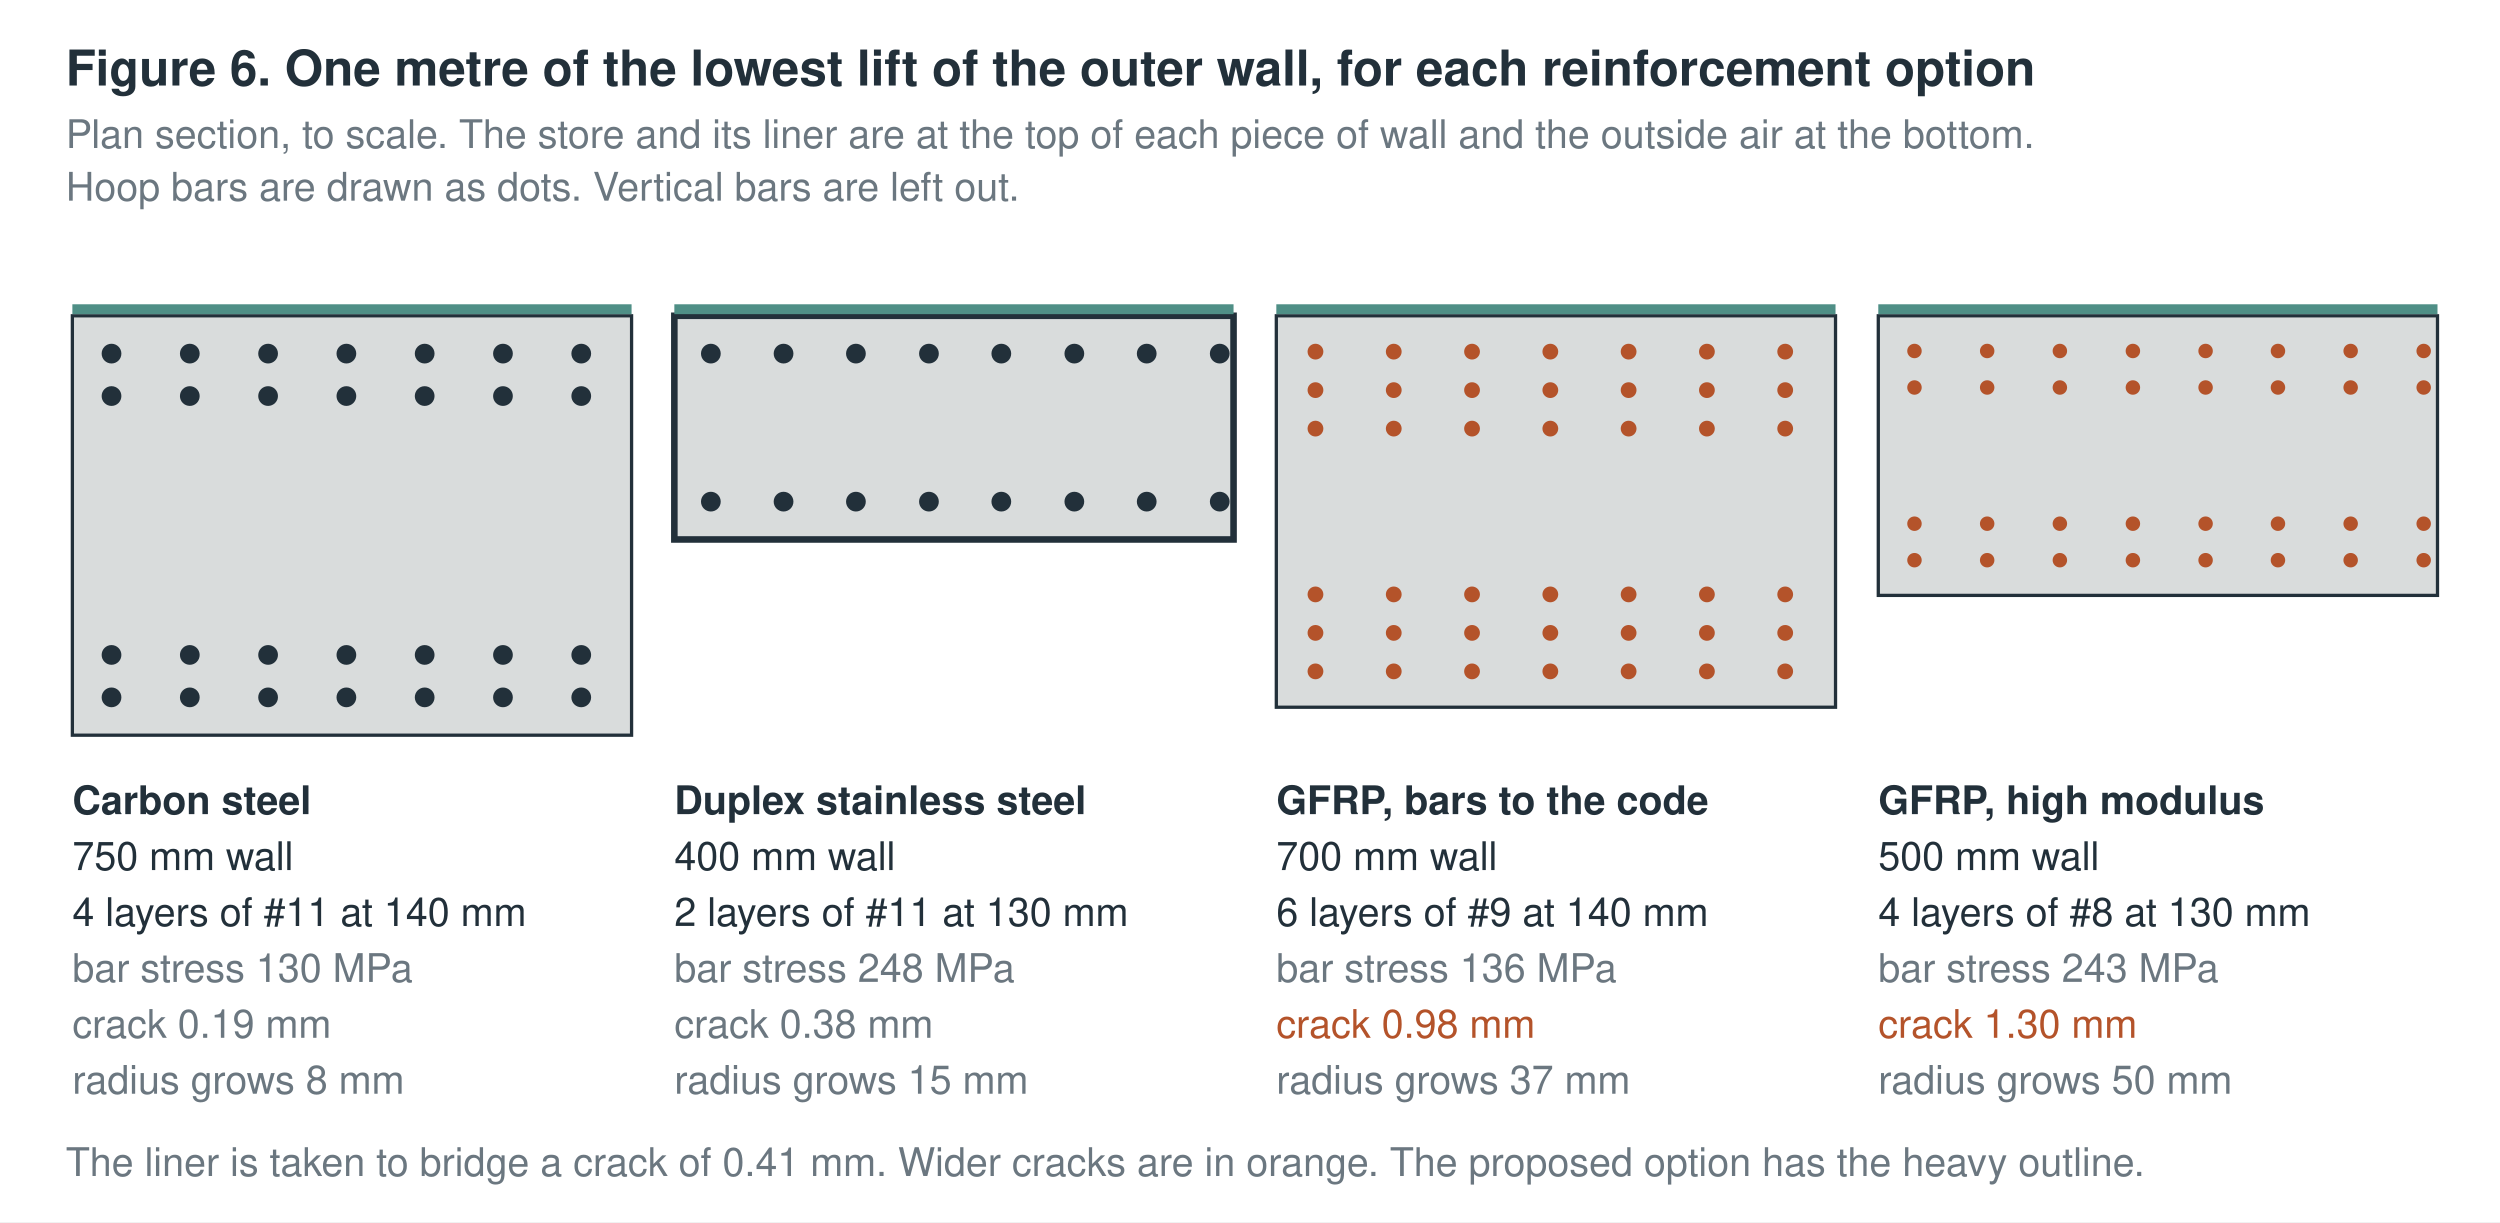
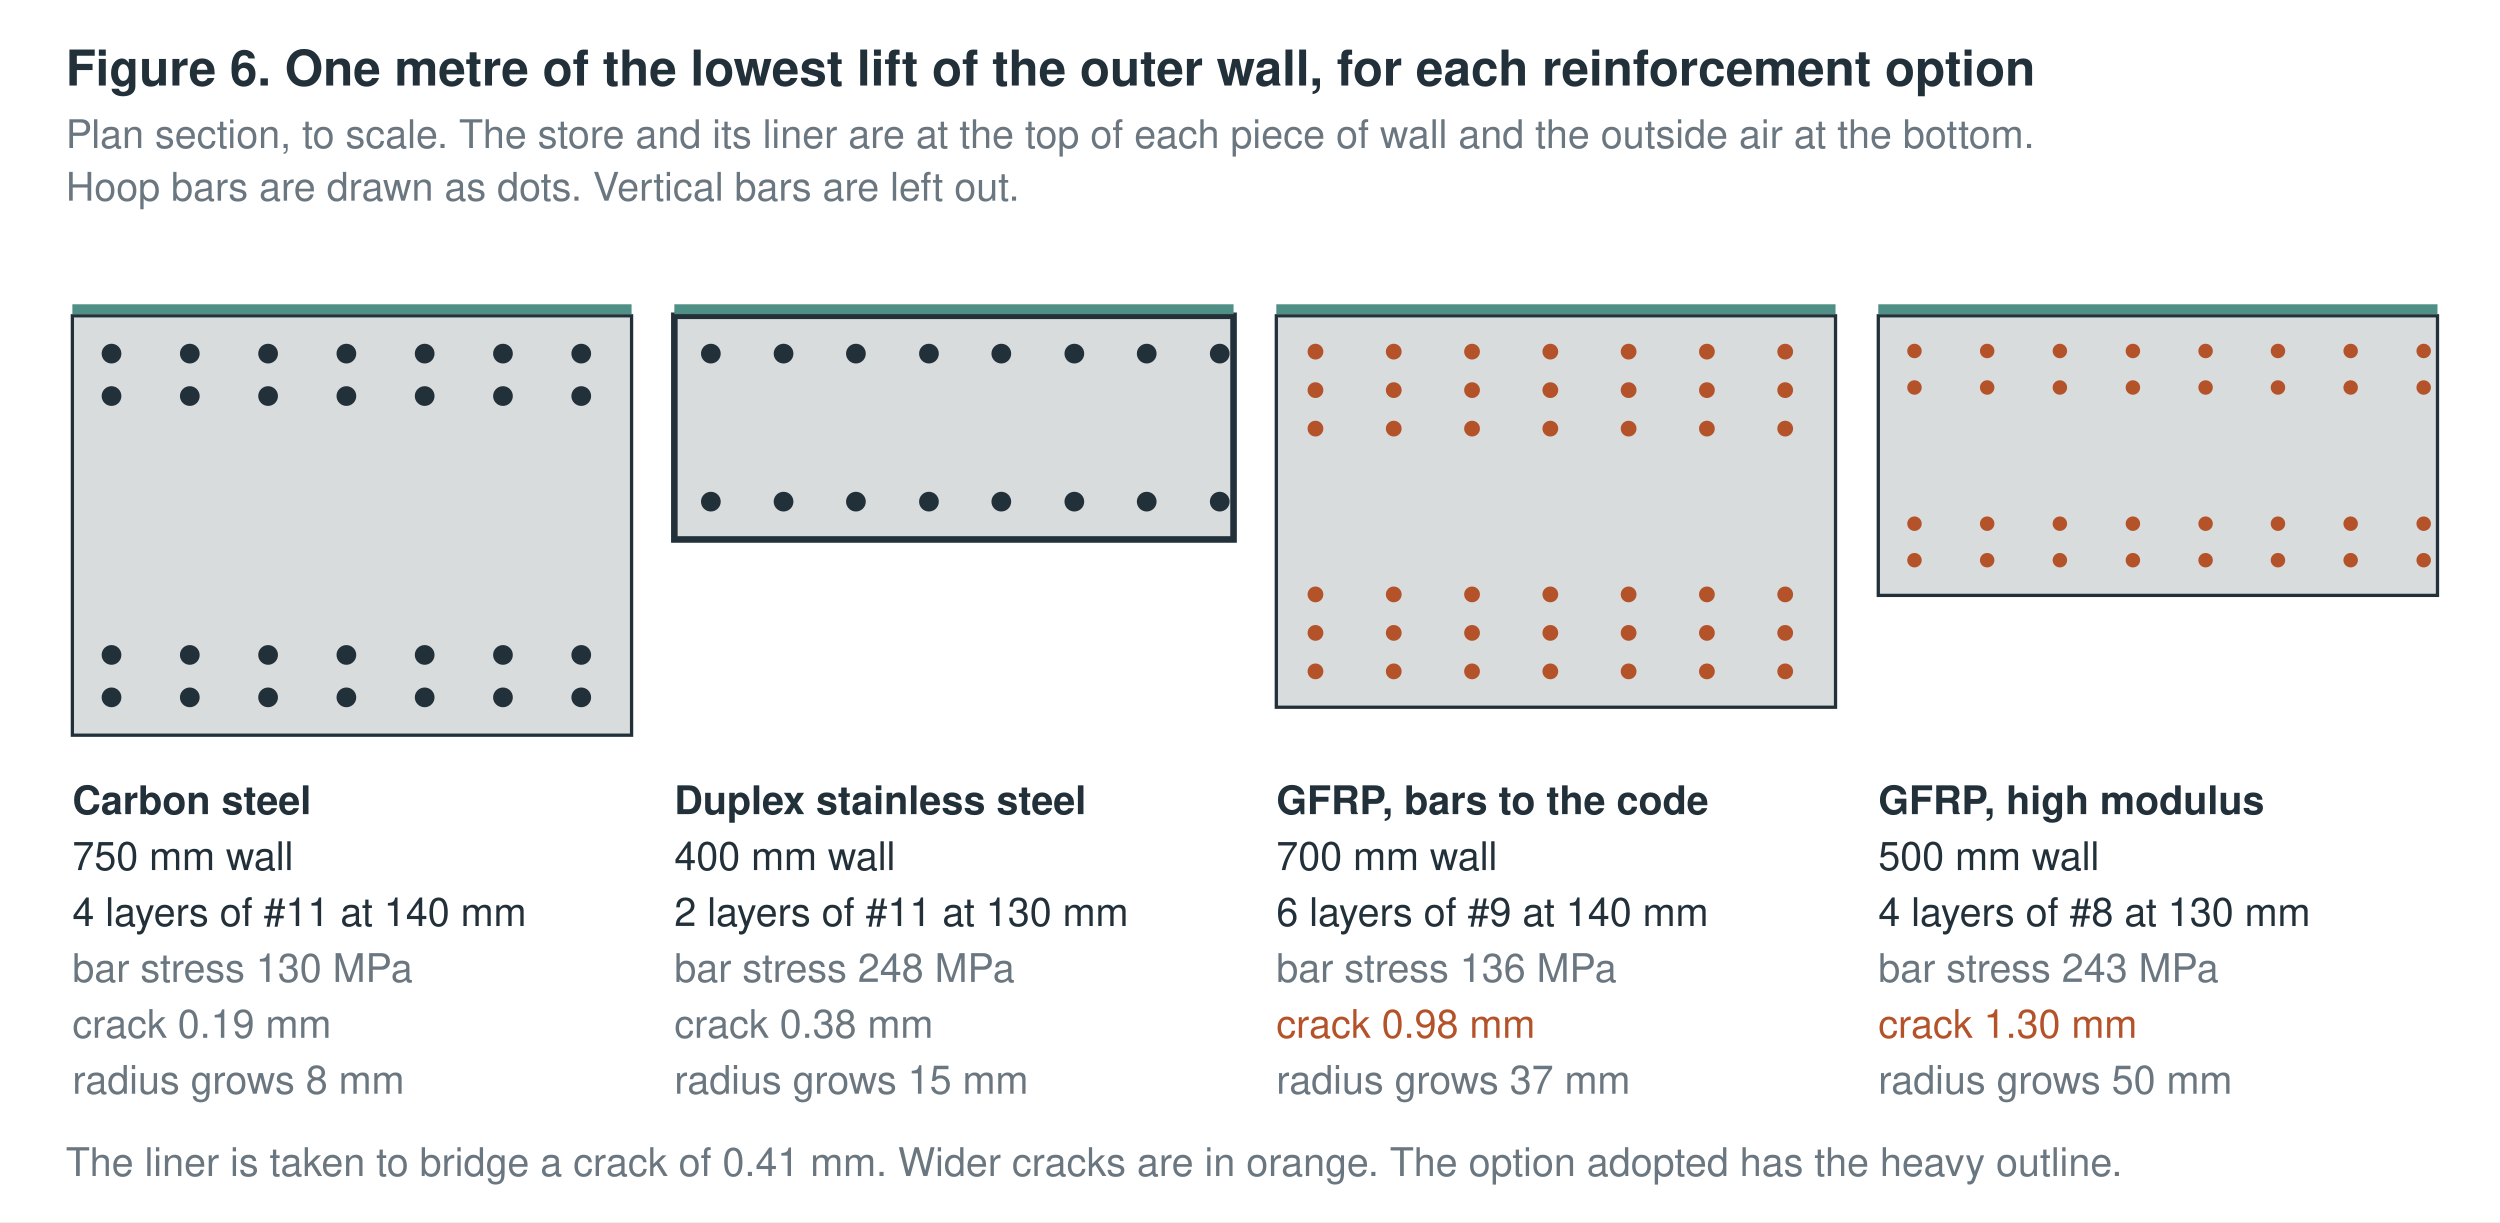
<svg xmlns="http://www.w3.org/2000/svg" viewBox="0 0 760 371.5" width="760" height="371.5" font-family="Helvetica, Arial, sans-serif" font-size="12">
  <rect width="760" height="371.5" fill="#ffffff" />
  <text x="20" y="26" font-size="15" fill="#22303a" font-weight="bold">Figure 6. One metre of the lowest lift of the outer wall, for each reinforcement option</text>
  <text x="20" y="45" fill="#6b7780">Plan section, to scale. The store and its liner are at the top of each piece of wall and the outside air at the bottom.</text>
  <text x="20" y="61" fill="#6b7780">Hoop bars are drawn as dots. Vertical bars are left out.</text>
  <rect x="22.0" y="96.0" width="170.0" height="127.5" fill="#d9dcdc" stroke="#22303a" stroke-width="1" />
  <line x1="22.0" y1="94.0" x2="192.0" y2="94.0" stroke="#4f8f86" stroke-width="3" />
  <circle cx="33.9" cy="107.5" r="3.0" fill="#22303a" />
  <circle cx="57.7" cy="107.5" r="3.0" fill="#22303a" />
  <circle cx="81.5" cy="107.5" r="3.0" fill="#22303a" />
  <circle cx="105.3" cy="107.5" r="3.0" fill="#22303a" />
  <circle cx="129.1" cy="107.5" r="3.0" fill="#22303a" />
  <circle cx="152.9" cy="107.5" r="3.0" fill="#22303a" />
  <circle cx="176.7" cy="107.5" r="3.0" fill="#22303a" />
  <circle cx="33.9" cy="212.0" r="3.0" fill="#22303a" />
  <circle cx="57.7" cy="212.0" r="3.0" fill="#22303a" />
  <circle cx="81.5" cy="212.0" r="3.0" fill="#22303a" />
  <circle cx="105.3" cy="212.0" r="3.0" fill="#22303a" />
  <circle cx="129.1" cy="212.0" r="3.0" fill="#22303a" />
  <circle cx="152.9" cy="212.0" r="3.0" fill="#22303a" />
  <circle cx="176.7" cy="212.0" r="3.0" fill="#22303a" />
  <circle cx="33.9" cy="120.4" r="3.0" fill="#22303a" />
  <circle cx="57.7" cy="120.4" r="3.0" fill="#22303a" />
  <circle cx="81.5" cy="120.4" r="3.0" fill="#22303a" />
  <circle cx="105.3" cy="120.4" r="3.0" fill="#22303a" />
  <circle cx="129.1" cy="120.4" r="3.0" fill="#22303a" />
  <circle cx="152.9" cy="120.4" r="3.0" fill="#22303a" />
  <circle cx="176.7" cy="120.4" r="3.0" fill="#22303a" />
  <circle cx="33.9" cy="199.1" r="3.0" fill="#22303a" />
  <circle cx="57.7" cy="199.1" r="3.0" fill="#22303a" />
  <circle cx="81.5" cy="199.1" r="3.0" fill="#22303a" />
  <circle cx="105.3" cy="199.1" r="3.0" fill="#22303a" />
  <circle cx="129.1" cy="199.1" r="3.0" fill="#22303a" />
  <circle cx="152.9" cy="199.1" r="3.0" fill="#22303a" />
  <circle cx="176.7" cy="199.1" r="3.0" fill="#22303a" />
  <text x="22.0" y="247.5" fill="#22303a" font-weight="bold">Carbon steel</text>
  <text x="22.0" y="264.5" fill="#22303a" font-weight="normal">750 mm wall</text>
  <text x="22.0" y="281.5" fill="#22303a" font-weight="normal">4 layers of #11 at 140 mm</text>
  <text x="22.0" y="298.5" fill="#6b7780" font-weight="normal">bar stress 130 MPa</text>
  <text x="22.0" y="315.5" fill="#6b7780" font-weight="normal">crack 0.19 mm</text>
  <text x="22.0" y="332.5" fill="#6b7780" font-weight="normal">radius grows 8 mm</text>
  <rect x="205.0" y="96.0" width="170.0" height="68.0" fill="#d9dcdc" stroke="#22303a" stroke-width="2" />
  <line x1="205.0" y1="94.0" x2="375.0" y2="94.0" stroke="#4f8f86" stroke-width="3" />
  <circle cx="216.1" cy="107.5" r="3.0" fill="#22303a" />
  <circle cx="238.2" cy="107.5" r="3.0" fill="#22303a" />
  <circle cx="260.2" cy="107.5" r="3.0" fill="#22303a" />
  <circle cx="282.4" cy="107.5" r="3.0" fill="#22303a" />
  <circle cx="304.4" cy="107.5" r="3.0" fill="#22303a" />
  <circle cx="326.6" cy="107.5" r="3.0" fill="#22303a" />
  <circle cx="348.6" cy="107.5" r="3.0" fill="#22303a" />
  <circle cx="370.8" cy="107.5" r="3.0" fill="#22303a" />
  <circle cx="216.1" cy="152.5" r="3.0" fill="#22303a" />
  <circle cx="238.2" cy="152.5" r="3.0" fill="#22303a" />
  <circle cx="260.2" cy="152.5" r="3.0" fill="#22303a" />
  <circle cx="282.4" cy="152.5" r="3.0" fill="#22303a" />
  <circle cx="304.4" cy="152.5" r="3.0" fill="#22303a" />
  <circle cx="326.6" cy="152.5" r="3.0" fill="#22303a" />
  <circle cx="348.6" cy="152.5" r="3.0" fill="#22303a" />
  <circle cx="370.8" cy="152.5" r="3.0" fill="#22303a" />
  <text x="205.0" y="247.5" fill="#22303a" font-weight="bold">Duplex stainless steel</text>
  <text x="205.0" y="264.5" fill="#22303a" font-weight="normal">400 mm wall</text>
  <text x="205.0" y="281.5" fill="#22303a" font-weight="normal">2 layers of #11 at 130 mm</text>
  <text x="205.0" y="298.5" fill="#6b7780" font-weight="normal">bar stress 248 MPa</text>
  <text x="205.0" y="315.5" fill="#6b7780" font-weight="normal">crack 0.38 mm</text>
  <text x="205.0" y="332.5" fill="#6b7780" font-weight="normal">radius grows 15 mm</text>
  <rect x="388.0" y="96.0" width="170.0" height="119.0" fill="#d9dcdc" stroke="#22303a" stroke-width="1" />
  <line x1="388.0" y1="94.0" x2="558.0" y2="94.0" stroke="#4f8f86" stroke-width="3" />
  <circle cx="399.9" cy="106.9" r="2.4" fill="#b4532a" />
  <circle cx="423.7" cy="106.9" r="2.4" fill="#b4532a" />
  <circle cx="447.5" cy="106.9" r="2.4" fill="#b4532a" />
  <circle cx="471.3" cy="106.9" r="2.4" fill="#b4532a" />
  <circle cx="495.1" cy="106.9" r="2.4" fill="#b4532a" />
  <circle cx="518.9" cy="106.9" r="2.4" fill="#b4532a" />
  <circle cx="542.7" cy="106.9" r="2.4" fill="#b4532a" />
  <circle cx="399.9" cy="204.1" r="2.4" fill="#b4532a" />
  <circle cx="423.7" cy="204.1" r="2.4" fill="#b4532a" />
  <circle cx="447.5" cy="204.1" r="2.4" fill="#b4532a" />
  <circle cx="471.3" cy="204.1" r="2.4" fill="#b4532a" />
  <circle cx="495.1" cy="204.1" r="2.4" fill="#b4532a" />
  <circle cx="518.9" cy="204.1" r="2.4" fill="#b4532a" />
  <circle cx="542.7" cy="204.1" r="2.4" fill="#b4532a" />
  <circle cx="399.9" cy="118.6" r="2.4" fill="#b4532a" />
  <circle cx="423.7" cy="118.6" r="2.4" fill="#b4532a" />
  <circle cx="447.5" cy="118.6" r="2.4" fill="#b4532a" />
  <circle cx="471.3" cy="118.6" r="2.4" fill="#b4532a" />
  <circle cx="495.1" cy="118.6" r="2.4" fill="#b4532a" />
  <circle cx="518.9" cy="118.6" r="2.4" fill="#b4532a" />
  <circle cx="542.7" cy="118.6" r="2.4" fill="#b4532a" />
  <circle cx="399.9" cy="192.4" r="2.4" fill="#b4532a" />
  <circle cx="423.7" cy="192.4" r="2.4" fill="#b4532a" />
  <circle cx="447.5" cy="192.4" r="2.4" fill="#b4532a" />
  <circle cx="471.3" cy="192.4" r="2.4" fill="#b4532a" />
  <circle cx="495.1" cy="192.4" r="2.4" fill="#b4532a" />
  <circle cx="518.9" cy="192.4" r="2.4" fill="#b4532a" />
  <circle cx="542.7" cy="192.4" r="2.4" fill="#b4532a" />
  <circle cx="399.9" cy="130.3" r="2.4" fill="#b4532a" />
  <circle cx="423.7" cy="130.3" r="2.4" fill="#b4532a" />
  <circle cx="447.5" cy="130.3" r="2.4" fill="#b4532a" />
  <circle cx="471.3" cy="130.3" r="2.4" fill="#b4532a" />
  <circle cx="495.1" cy="130.3" r="2.4" fill="#b4532a" />
  <circle cx="518.9" cy="130.3" r="2.4" fill="#b4532a" />
  <circle cx="542.7" cy="130.3" r="2.4" fill="#b4532a" />
  <circle cx="399.9" cy="180.7" r="2.4" fill="#b4532a" />
  <circle cx="423.7" cy="180.7" r="2.4" fill="#b4532a" />
  <circle cx="447.5" cy="180.7" r="2.4" fill="#b4532a" />
  <circle cx="471.3" cy="180.7" r="2.4" fill="#b4532a" />
  <circle cx="495.1" cy="180.7" r="2.4" fill="#b4532a" />
  <circle cx="518.9" cy="180.7" r="2.4" fill="#b4532a" />
  <circle cx="542.7" cy="180.7" r="2.4" fill="#b4532a" />
  <text x="388.0" y="247.5" fill="#22303a" font-weight="bold">GFRP, bars to the code</text>
  <text x="388.0" y="264.5" fill="#22303a" font-weight="normal">700 mm wall</text>
  <text x="388.0" y="281.5" fill="#22303a" font-weight="normal">6 layers of #9 at 140 mm</text>
  <text x="388.0" y="298.5" fill="#6b7780" font-weight="normal">bar stress 136 MPa</text>
  <text x="388.0" y="315.5" fill="#b4532a" font-weight="normal">crack 0.98 mm</text>
  <text x="388.0" y="332.5" fill="#6b7780" font-weight="normal">radius grows 37 mm</text>
  <rect x="571.0" y="96.0" width="170.0" height="85.0" fill="#d9dcdc" stroke="#22303a" stroke-width="1" />
  <line x1="571.0" y1="94.0" x2="741.0" y2="94.0" stroke="#4f8f86" stroke-width="3" />
  <circle cx="582.0" cy="106.7" r="2.2" fill="#b4532a" />
  <circle cx="604.1" cy="106.7" r="2.2" fill="#b4532a" />
  <circle cx="626.2" cy="106.7" r="2.2" fill="#b4532a" />
  <circle cx="648.4" cy="106.7" r="2.2" fill="#b4532a" />
  <circle cx="670.5" cy="106.7" r="2.2" fill="#b4532a" />
  <circle cx="692.5" cy="106.7" r="2.2" fill="#b4532a" />
  <circle cx="714.6" cy="106.7" r="2.2" fill="#b4532a" />
  <circle cx="736.8" cy="106.7" r="2.2" fill="#b4532a" />
  <circle cx="582.0" cy="170.3" r="2.2" fill="#b4532a" />
  <circle cx="604.1" cy="170.3" r="2.2" fill="#b4532a" />
  <circle cx="626.2" cy="170.3" r="2.2" fill="#b4532a" />
  <circle cx="648.4" cy="170.3" r="2.2" fill="#b4532a" />
  <circle cx="670.5" cy="170.3" r="2.2" fill="#b4532a" />
  <circle cx="692.5" cy="170.3" r="2.2" fill="#b4532a" />
  <circle cx="714.6" cy="170.3" r="2.2" fill="#b4532a" />
  <circle cx="736.8" cy="170.3" r="2.2" fill="#b4532a" />
  <circle cx="582.0" cy="117.8" r="2.2" fill="#b4532a" />
  <circle cx="604.1" cy="117.8" r="2.2" fill="#b4532a" />
  <circle cx="626.2" cy="117.8" r="2.2" fill="#b4532a" />
  <circle cx="648.4" cy="117.8" r="2.2" fill="#b4532a" />
  <circle cx="670.5" cy="117.8" r="2.2" fill="#b4532a" />
  <circle cx="692.5" cy="117.8" r="2.2" fill="#b4532a" />
  <circle cx="714.6" cy="117.8" r="2.2" fill="#b4532a" />
  <circle cx="736.8" cy="117.8" r="2.2" fill="#b4532a" />
  <circle cx="582.0" cy="159.2" r="2.2" fill="#b4532a" />
  <circle cx="604.1" cy="159.2" r="2.2" fill="#b4532a" />
  <circle cx="626.2" cy="159.2" r="2.2" fill="#b4532a" />
  <circle cx="648.4" cy="159.2" r="2.2" fill="#b4532a" />
  <circle cx="670.5" cy="159.2" r="2.2" fill="#b4532a" />
  <circle cx="692.5" cy="159.2" r="2.2" fill="#b4532a" />
  <circle cx="714.6" cy="159.2" r="2.2" fill="#b4532a" />
  <circle cx="736.8" cy="159.2" r="2.2" fill="#b4532a" />
  <text x="571.0" y="247.5" fill="#22303a" font-weight="bold">GFRP, high modulus</text>
  <text x="571.0" y="264.5" fill="#22303a" font-weight="normal">500 mm wall</text>
  <text x="571.0" y="281.5" fill="#22303a" font-weight="normal">4 layers of #8 at 130 mm</text>
  <text x="571.0" y="298.5" fill="#6b7780" font-weight="normal">bar stress 243 MPa</text>
  <text x="571.0" y="315.5" fill="#b4532a" font-weight="normal">crack 1.30 mm</text>
  <text x="571.0" y="332.5" fill="#6b7780" font-weight="normal">radius grows 50 mm</text>
-   <text x="20" y="357.5" fill="#6b7780">The liner is taken to bridge a crack of 0.41 mm. Wider cracks are in orange. The proposed option has the heavy outline.</text>
+   <text x="20" y="357.5" fill="#6b7780">The liner is taken to bridge a crack of 0.41 mm. Wider cracks are in orange. The option adopted has the heavy outline.</text>
</svg>
